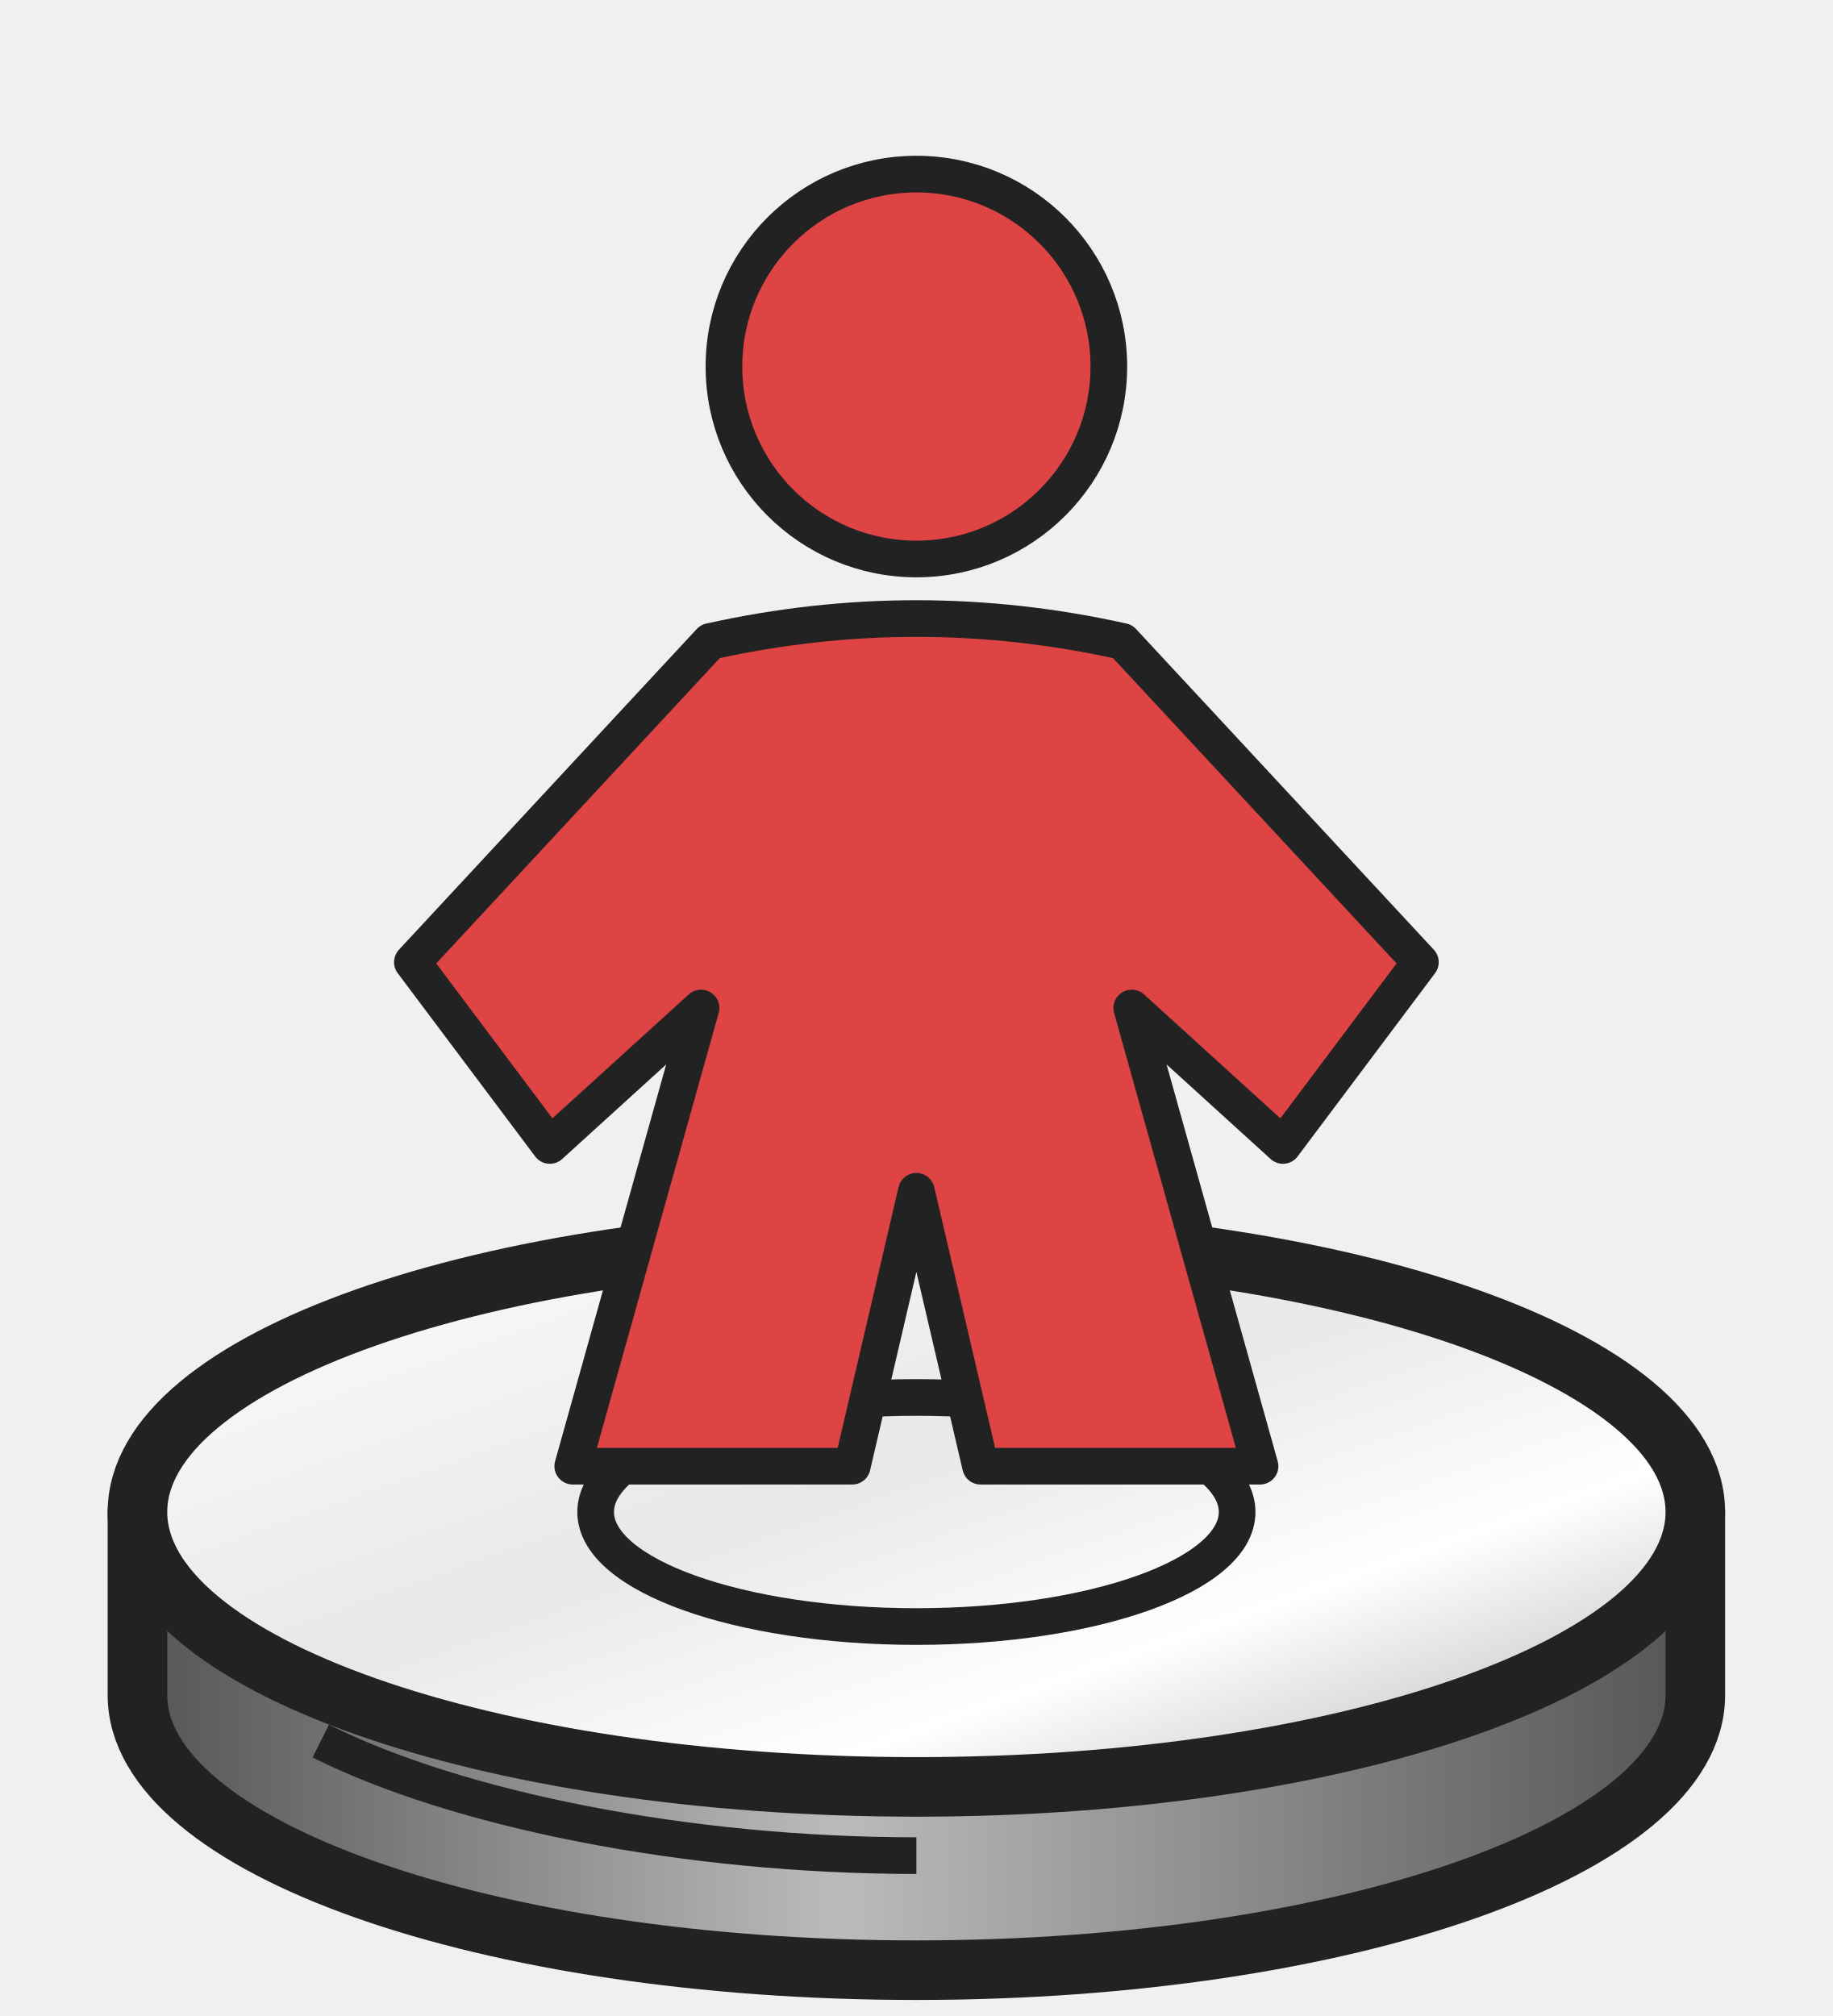
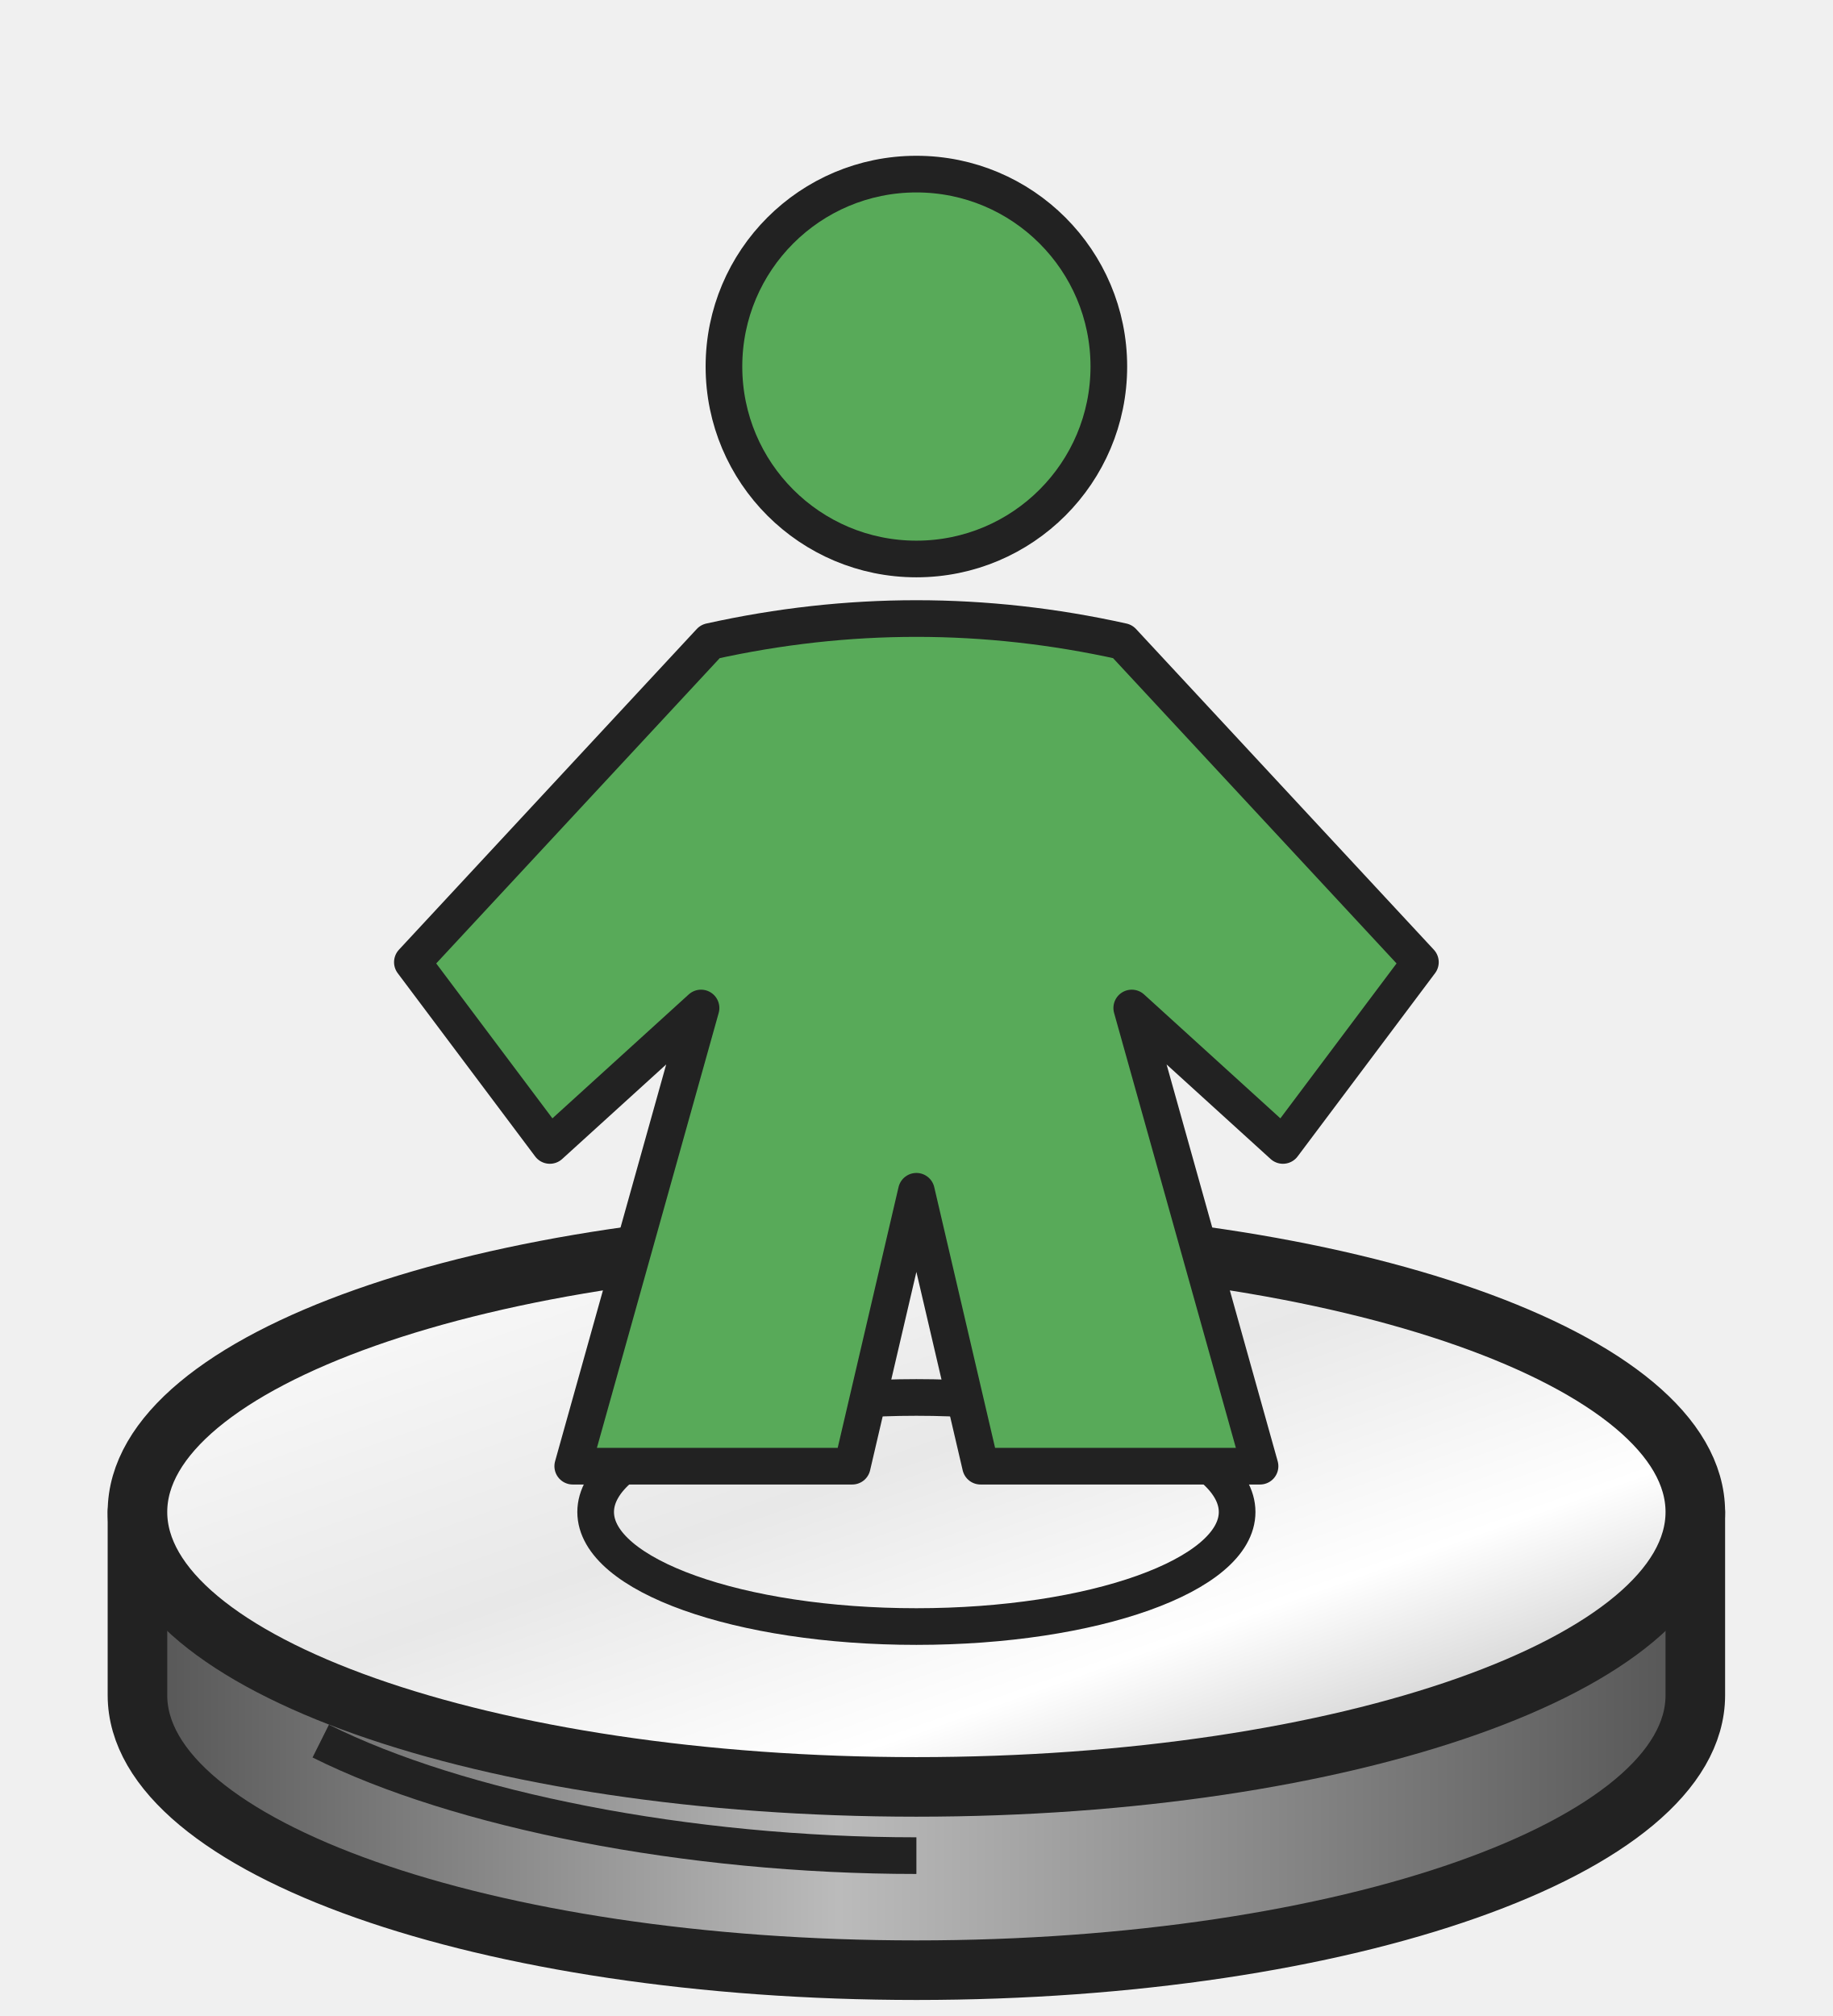
<svg xmlns="http://www.w3.org/2000/svg" viewBox="0 0 40 44">
  <style>
-     .figura { fill: #df4444; stroke: #222; stroke-width: .8; stroke-linejoin: round; }
+     .figura { fill: #58aa59; stroke: #222; stroke-width: .8; stroke-linejoin: round; }
    #sin-color:target ~ .figura { fill: #fff; }
  </style>
  <defs>
    <linearGradient id="cara" x1="0" y1="0" x2="1" y2="1">
      <stop stop-color="#fff" />
      <stop offset=".45" stop-color="#e8e8e8" />
      <stop offset=".7" stop-color="#fff" />
      <stop offset="1" stop-color="#aaa" />
    </linearGradient>
    <linearGradient id="canto" x1="0" y1="0" x2="1" y2="0">
      <stop stop-color="#555" />
      <stop offset=".45" stop-color="#bbb" />
      <stop offset="1" stop-color="#555" />
    </linearGradient>
  </defs>
  <g stroke="#222" stroke-width="1.3" stroke-linejoin="round">
    <path d="M3 33v4a17 6 0 0 0 34 0v-4Z" fill="url(#canto)" />
    <ellipse cx="20" cy="33" rx="17" ry="6" fill="url(#cara)" />
    <ellipse cx="20" cy="33" rx="7" ry="2.5" fill="none" stroke-width=".8" />
    <path d="M7 38c3 1.5 8 2.5 13 2.5" fill="none" stroke-width=".8" />
  </g>
  <g id="sin-color" />
  <g class="figura" transform="translate(8 3)">
    <circle cx="12" cy="5" r="4.2" />
    <path d="M7.5 11 Q12 10 16.5 11 L23 18 L20 22 L16.7 19 L19.5 29 H13.4 L12 23 L10.6 29 H4.5 L7.3 19 L4 22 L1 18 Z" />
  </g>
</svg>
